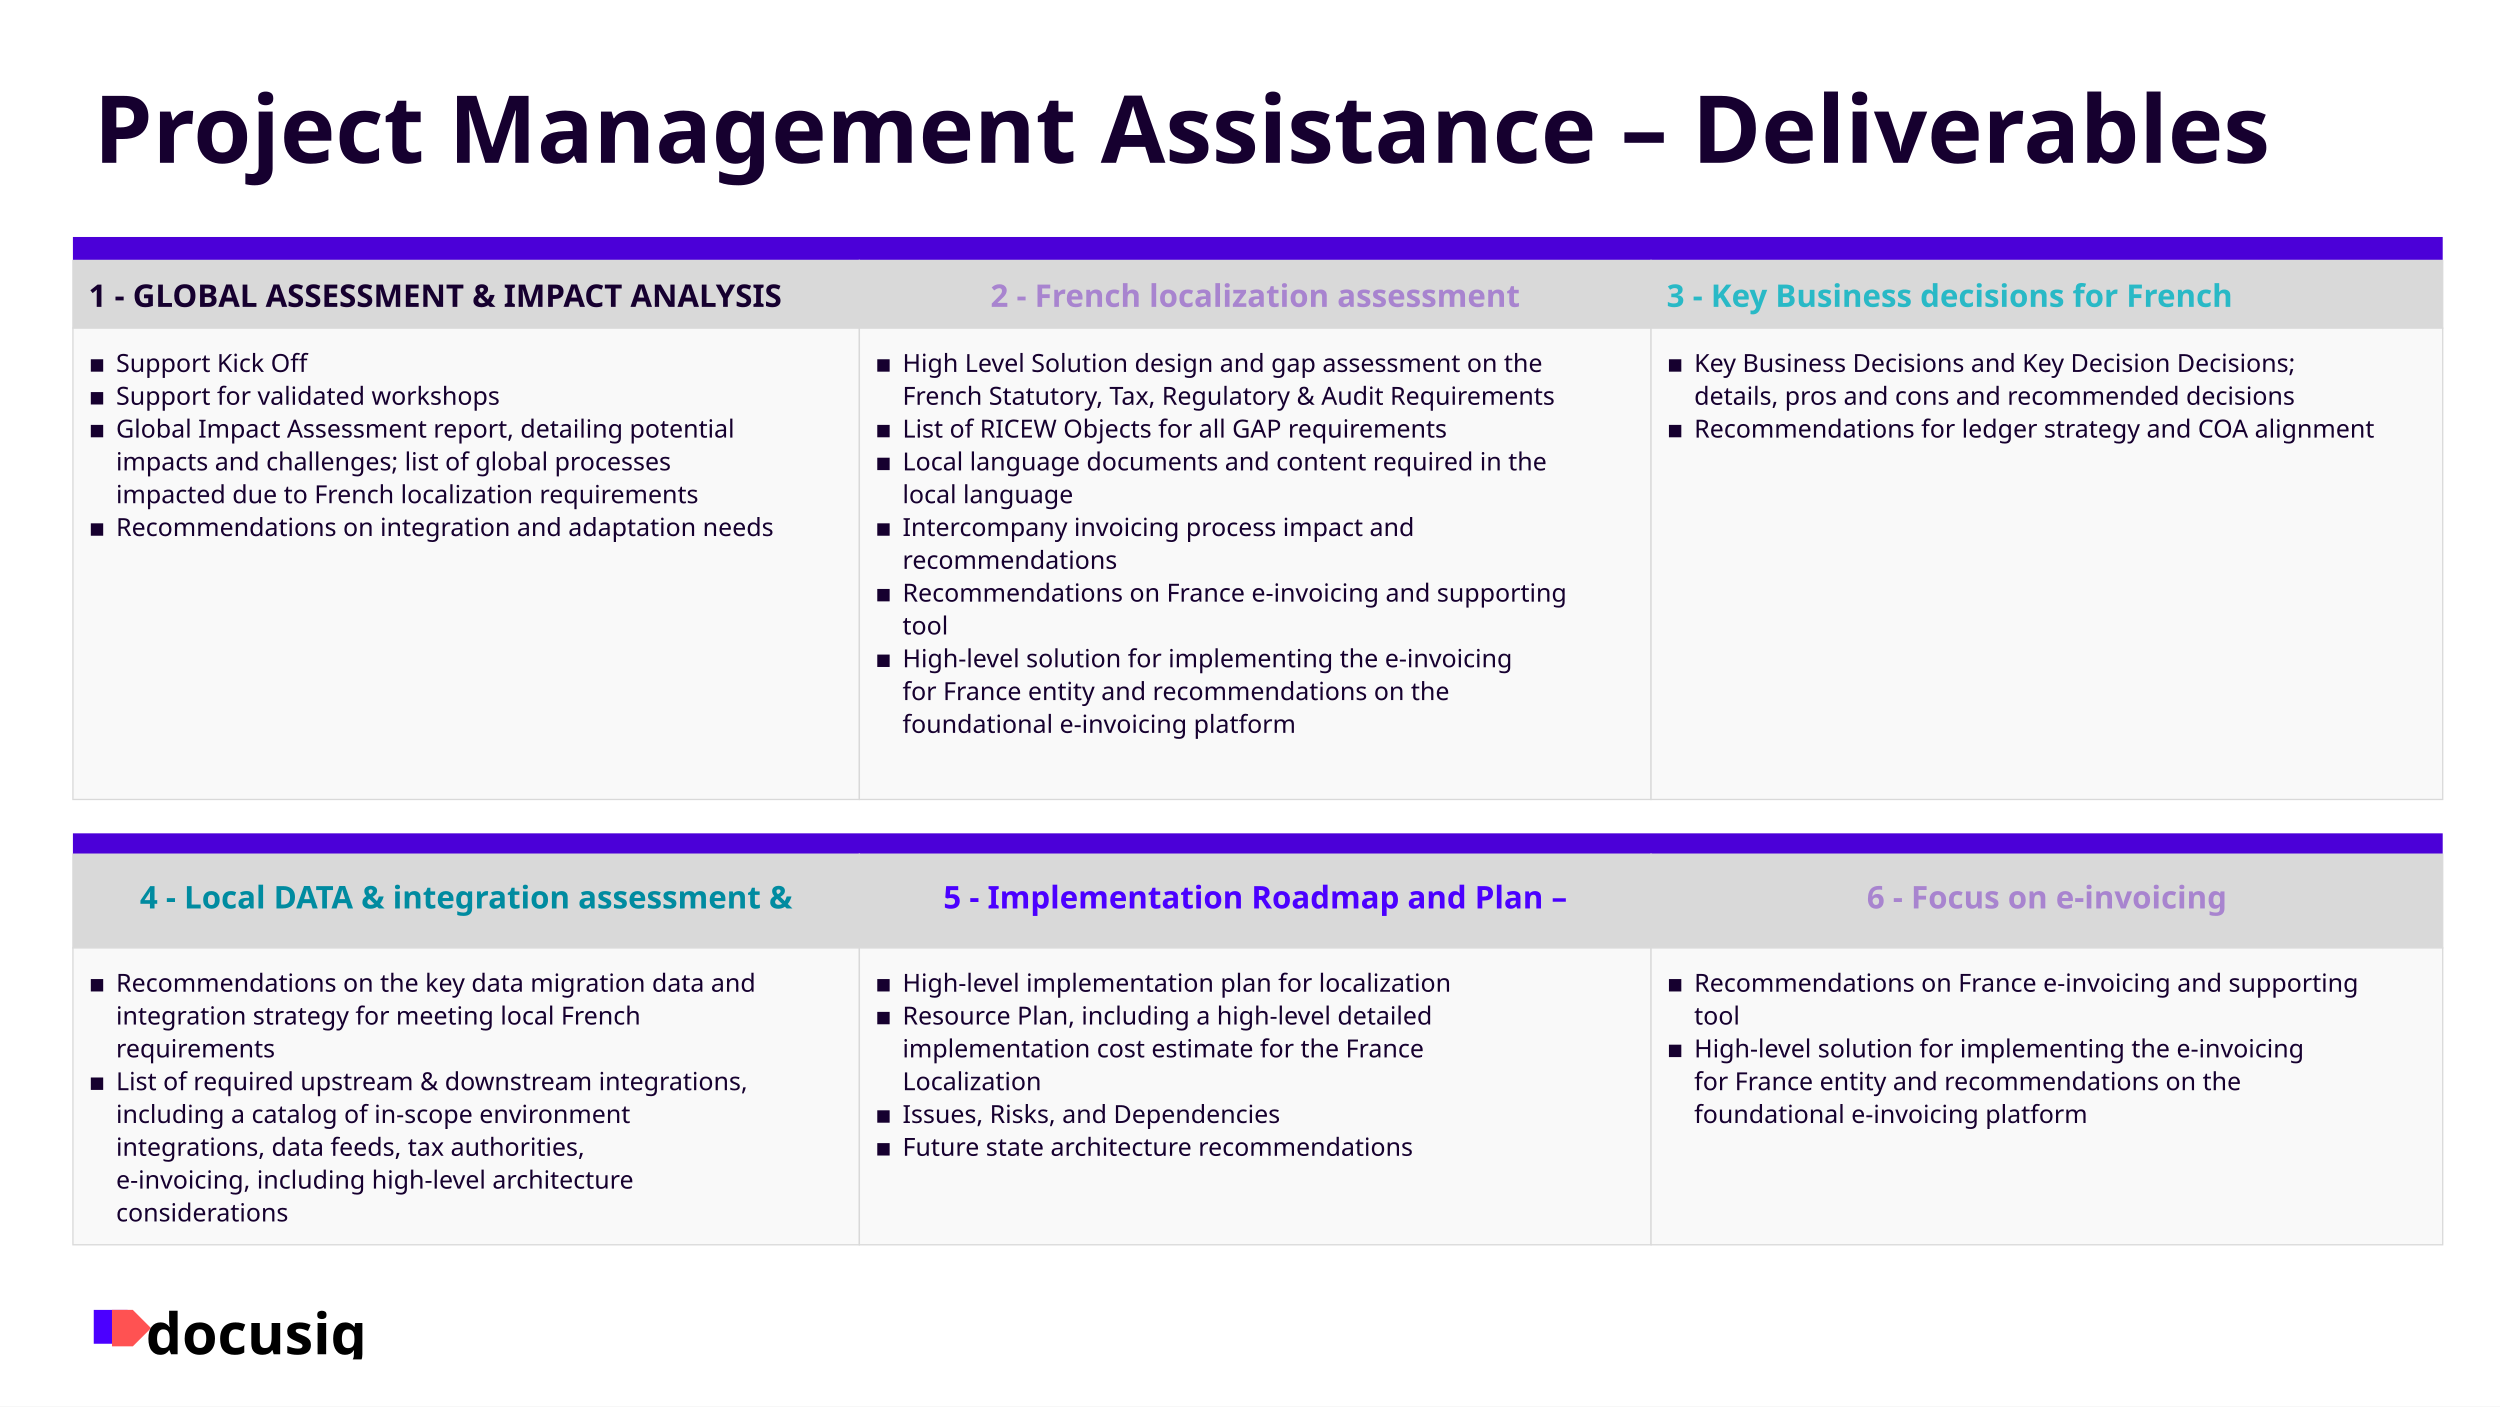
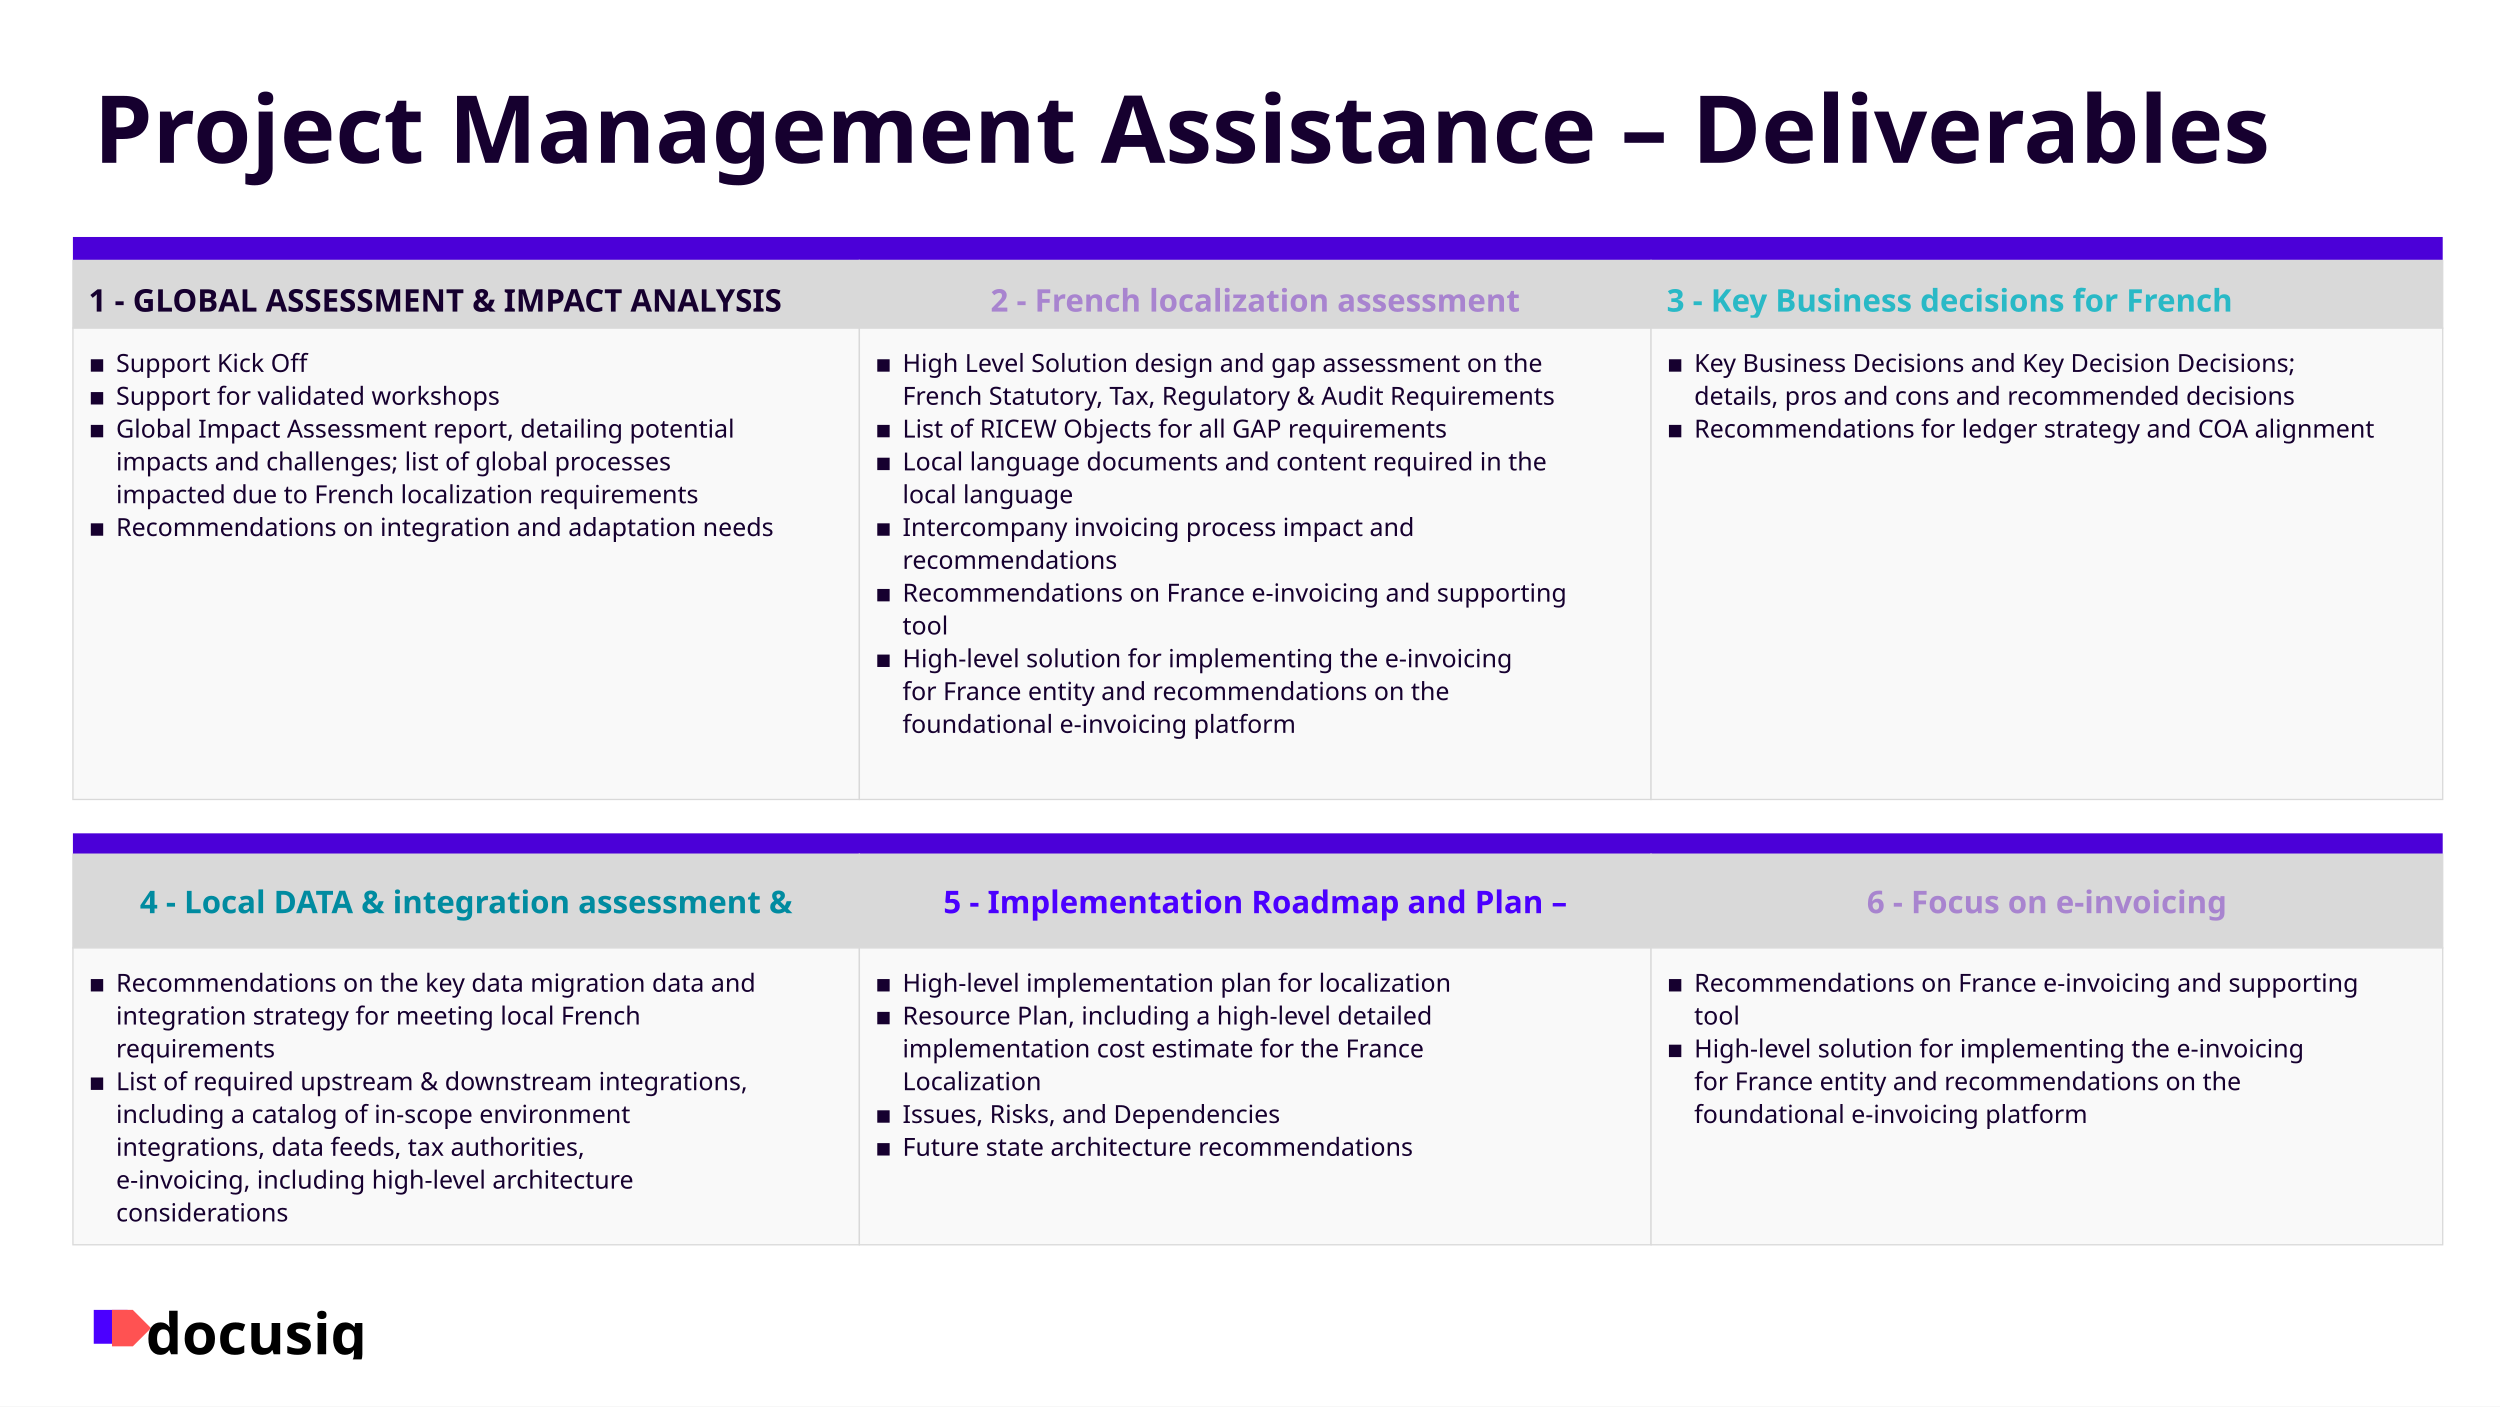
<svg xmlns="http://www.w3.org/2000/svg" width="960" height="540" viewBox="0 0 960 540" xml:lang="en-US">
  <rect width="100%" height="100%" fill="white" />
  <defs>
    <clipPath id="clip89">
      <rect x="58" y="139" width="255.333" height="28" />
    </clipPath>
    <clipPath id="clip90">
      <rect x="353.333" y="139" width="255.333" height="28" />
    </clipPath>
    <clipPath id="clip91">
      <rect x="648.667" y="139" width="255.333" height="28" />
    </clipPath>
    <clipPath id="clip92">
      <rect x="58" y="300" width="255.333" height="28" />
    </clipPath>
    <clipPath id="clip93">
      <rect x="353.333" y="300" width="255.333" height="28" />
    </clipPath>
    <clipPath id="clip94">
      <rect x="640" y="108" width="292" height="14" />
    </clipPath>
    <clipPath id="clip95">
      <rect x="34" y="335" width="290" height="22" />
    </clipPath>
    <clipPath id="clip96">
      <rect x="336" y="335" width="292" height="22" />
    </clipPath>
    <clipPath id="clip97">
      <rect x="56" y="502" width="95" height="20" />
    </clipPath>
  </defs>
  <rect x="0" y="0" width="960" height="540" fill="#FFFFFF" />
  <text y="62.52" text-anchor="start" style="font-family:primary, sans-serif;font-size:36px;fill:#16002F;font-weight:700">
    <tspan x="36">Project Management Assistance – Deliverables</tspan>
  </text>
  <rect x="36" y="114" width="888" height="10" fill="#4B00D8" />
  <rect x="36" y="400" width="888" height="10" fill="#4B00D8" />
  <rect x="46" y="125" width="279.333" height="145" fill="#F9F9F9" stroke="#D9D9D9" stroke-width="1" />
  <rect x="46" y="125" width="5" height="145" fill="#7A2FB5" />
  <g clip-path="url(#clip89)">
    <text y="150.48" text-anchor="start" style="font-family:primary, sans-serif;font-size:14px;fill:#16002F;font-weight:700">
      <tspan x="58">1 - GLOBAL ASSESSMENT &amp; IMPACT</tspan>
    </text>
  </g>
  <text x="64" y="185.12" text-anchor="start" style="font-family:primary, sans-serif;font-size:11px;fill:#16002F">•</text>
  <text x="76.1" y="185.12" text-anchor="start" style="font-family:primary, sans-serif;font-size:11px;fill:#16002F">Support Kick Off</text>
  <text x="64" y="200.12" text-anchor="start" style="font-family:primary, sans-serif;font-size:11px;fill:#16002F">•</text>
  <text x="76.1" y="200.12" text-anchor="start" style="font-family:primary, sans-serif;font-size:11px;fill:#16002F">Support for validated workshops</text>
  <text x="64" y="215.12" text-anchor="start" style="font-family:primary, sans-serif;font-size:11px;fill:#16002F">•</text>
  <text x="76.1" y="215.12" text-anchor="start" style="font-family:primary, sans-serif;font-size:11px;fill:#16002F">Global Impact Assessment report</text>
  <text x="64" y="230.12" text-anchor="start" style="font-family:primary, sans-serif;font-size:11px;fill:#16002F">•</text>
  <text x="76.1" y="230.12" text-anchor="start" style="font-family:primary, sans-serif;font-size:11px;fill:#16002F">Recommendations on integration and</text>
  <text x="76.1" y="245.12" text-anchor="start" style="font-family:primary, sans-serif;font-size:11px;fill:#16002F">adaptation needs</text>
  <rect x="341.333" y="125" width="279.333" height="145" rx="4" fill="#FFFFFF" stroke="#D9D9D9" stroke-width="1" />
  <rect x="341.333" y="125" width="5" height="145" fill="#29B9C6" />
  <g clip-path="url(#clip90)">
    <text y="150.48" text-anchor="start" style="font-family:primary, sans-serif;font-size:14px;fill:#16002F;font-weight:700">
      <tspan x="353.333">2 - French localization</tspan>
    </text>
  </g>
  <text x="359.333" y="185.12" text-anchor="start" style="font-family:primary, sans-serif;font-size:11px;fill:#16002F">•</text>
  <text x="371.433" y="185.12" text-anchor="start" style="font-family:primary, sans-serif;font-size:11px;fill:#16002F">High-Level Solution design and gap</text>
  <text x="371.433" y="200.12" text-anchor="start" style="font-family:primary, sans-serif;font-size:11px;fill:#16002F">assessment</text>
  <text x="359.333" y="215.12" text-anchor="start" style="font-family:primary, sans-serif;font-size:11px;fill:#16002F">•</text>
  <text x="371.433" y="215.12" text-anchor="start" style="font-family:primary, sans-serif;font-size:11px;fill:#16002F">List of RICEW objects for GAP</text>
  <text x="371.433" y="230.12" text-anchor="start" style="font-family:primary, sans-serif;font-size:11px;fill:#16002F">requirements</text>
  <text x="359.333" y="245.12" text-anchor="start" style="font-family:primary, sans-serif;font-size:11px;fill:#16002F">•</text>
  <text x="371.433" y="245.12" text-anchor="start" style="font-family:primary, sans-serif;font-size:11px;fill:#16002F">Local language documents and content</text>
  <text x="359.333" y="260.12" text-anchor="start" style="font-family:primary, sans-serif;font-size:11px;fill:#16002F">•</text>
  <text x="371.433" y="260.12" text-anchor="start" style="font-family:primary, sans-serif;font-size:11px;fill:#16002F">Intercompany invoicing process impact</text>
  <text x="359.333" y="275.12" text-anchor="start" style="font-family:primary, sans-serif;font-size:11px;fill:#16002F">•</text>
  <text x="371.433" y="275.12" text-anchor="start" style="font-family:primary, sans-serif;font-size:11px;fill:#16002F">E-invoicing tool recommendations</text>
  <rect x="636.667" y="125" width="279.333" height="145" rx="4" fill="#FFFFFF" stroke="#D9D9D9" stroke-width="1" />
  <rect x="636.667" y="125" width="5" height="145" fill="#F9F9F9" />
  <g clip-path="url(#clip91)">
    <text y="150.48" text-anchor="start" style="font-family:primary, sans-serif;font-size:14px;fill:#16002F;font-weight:700">
      <tspan x="648.667">3 - Key Business decisions for</tspan>
    </text>
  </g>
  <text x="654.667" y="185.12" text-anchor="start" style="font-family:primary, sans-serif;font-size:11px;fill:#16002F">•</text>
  <text x="666.767" y="185.12" text-anchor="start" style="font-family:primary, sans-serif;font-size:11px;fill:#16002F">KBDs/KDDs with details, pros, cons and</text>
  <text x="666.767" y="200.12" text-anchor="start" style="font-family:primary, sans-serif;font-size:11px;fill:#16002F">recommendations</text>
  <text x="654.667" y="215.12" text-anchor="start" style="font-family:primary, sans-serif;font-size:11px;fill:#16002F">•</text>
  <text x="666.767" y="215.12" text-anchor="start" style="font-family:primary, sans-serif;font-size:11px;fill:#16002F">Ledger strategy and COA alignment</text>
  <text x="666.767" y="230.12" text-anchor="start" style="font-family:primary, sans-serif;font-size:11px;fill:#16002F">recommendations</text>
  <rect x="46" y="286" width="279.333" height="145" fill="#F9F9F9" stroke="#D9D9D9" stroke-width="1" />
  <rect x="46" y="286" width="5" height="145" fill="#F9F9F9" />
  <g clip-path="url(#clip92)">
    <text y="311.48" text-anchor="start" style="font-family:primary, sans-serif;font-size:14px;fill:#16002F;font-weight:700">
      <tspan x="58">4 - Local DATA &amp; integration</tspan>
    </text>
  </g>
  <text x="64" y="346.12" text-anchor="start" style="font-family:primary, sans-serif;font-size:11px;fill:#16002F">•</text>
  <text x="76.1" y="346.12" text-anchor="start" style="font-family:primary, sans-serif;font-size:11px;fill:#16002F">Key data migration recommendations</text>
  <text x="64" y="361.12" text-anchor="start" style="font-family:primary, sans-serif;font-size:11px;fill:#16002F">•</text>
  <text x="76.1" y="361.12" text-anchor="start" style="font-family:primary, sans-serif;font-size:11px;fill:#16002F">List of required upstream/downstream</text>
  <text x="76.1" y="376.12" text-anchor="start" style="font-family:primary, sans-serif;font-size:11px;fill:#16002F">integrations</text>
  <text x="64" y="391.12" text-anchor="start" style="font-family:primary, sans-serif;font-size:11px;fill:#16002F">•</text>
  <text x="76.1" y="391.12" text-anchor="start" style="font-family:primary, sans-serif;font-size:11px;fill:#16002F">High-level architecture considerations</text>
  <rect x="341.333" y="286" width="279.333" height="145" fill="#F9F9F9" stroke="#D9D9D9" stroke-width="1" />
  <rect x="341.333" y="286" width="5" height="145" fill="#F9F9F9" />
  <g clip-path="url(#clip93)">
    <text y="311.48" text-anchor="start" style="font-family:primary, sans-serif;font-size:14px;fill:#16002F;font-weight:700">
      <tspan x="353.333">5 - Implementation Roadmap and</tspan>
    </text>
  </g>
  <text x="359.333" y="346.12" text-anchor="start" style="font-family:primary, sans-serif;font-size:11px;fill:#16002F">•</text>
  <text x="371.433" y="346.12" text-anchor="start" style="font-family:primary, sans-serif;font-size:11px;fill:#16002F">High-level implementation plan</text>
  <text x="359.333" y="361.12" text-anchor="start" style="font-family:primary, sans-serif;font-size:11px;fill:#16002F">•</text>
  <text x="371.433" y="361.12" text-anchor="start" style="font-family:primary, sans-serif;font-size:11px;fill:#16002F">Resource plan and cost estimate</text>
  <text x="359.333" y="376.12" text-anchor="start" style="font-family:primary, sans-serif;font-size:11px;fill:#16002F">•</text>
  <text x="371.433" y="376.12" text-anchor="start" style="font-family:primary, sans-serif;font-size:11px;fill:#16002F">Issues, risks and dependencies</text>
  <text x="359.333" y="391.12" text-anchor="start" style="font-family:primary, sans-serif;font-size:11px;fill:#16002F">•</text>
  <text x="371.433" y="391.12" text-anchor="start" style="font-family:primary, sans-serif;font-size:11px;fill:#16002F">Future state architecture recommendations</text>
  <rect x="636.667" y="286" width="279.333" height="145" fill="#F9F9F9" stroke="#D9D9D9" stroke-width="1" />
  <rect x="636.667" y="286" width="5" height="145" fill="#F9F9F9" />
  <text y="311.48" text-anchor="start" style="font-family:primary, sans-serif;font-size:14px;fill:#16002F;font-weight:700">
    <tspan x="648.667">6 - Focus on e-invoicing</tspan>
  </text>
  <text x="654.667" y="346.12" text-anchor="start" style="font-family:primary, sans-serif;font-size:11px;fill:#16002F">•</text>
  <text x="666.767" y="346.12" text-anchor="start" style="font-family:primary, sans-serif;font-size:11px;fill:#16002F">France e-invoicing and supporting tool</text>
  <text x="666.767" y="361.12" text-anchor="start" style="font-family:primary, sans-serif;font-size:11px;fill:#16002F">recommendations</text>
  <text x="654.667" y="376.12" text-anchor="start" style="font-family:primary, sans-serif;font-size:11px;fill:#16002F">•</text>
  <text x="666.767" y="376.12" text-anchor="start" style="font-family:primary, sans-serif;font-size:11px;fill:#16002F">High-level solution and foundational</text>
  <text x="666.767" y="391.12" text-anchor="start" style="font-family:primary, sans-serif;font-size:11px;fill:#16002F">platform recommendations</text>
  <rect x="24" y="88" width="912" height="400" fill="#FFFFFF" />
  <rect x="28" y="91" width="910" height="9" fill="#4B00D8" />
  <rect x="28" y="100" width="302" height="26" fill="#D9D9D9" stroke="#D9D9D9" stroke-width="0.5" />
  <rect x="330" y="100" width="304" height="26" fill="#D9D9D9" stroke="#D9D9D9" stroke-width="0.5" />
  <rect x="634" y="100" width="304" height="26" fill="#D9D9D9" stroke="#D9D9D9" stroke-width="0.5" />
  <rect x="28" y="126" width="302" height="181" fill="#F9F9F9" stroke="#D9D9D9" stroke-width="0.5" />
  <rect x="330" y="126" width="304" height="181" fill="#F9F9F9" stroke="#D9D9D9" stroke-width="0.5" />
  <rect x="634" y="126" width="304" height="181" fill="#F9F9F9" stroke="#D9D9D9" stroke-width="0.5" />
-   <text y="117.84" text-anchor="start" style="font-family:primary, sans-serif;font-size:12px;fill:#16002F;font-weight:700">
+   <text y="115" text-anchor="start" dominant-baseline="central" style="font-family:primary, sans-serif;font-size:12px;fill:#16002F;font-weight:700">
    <tspan x="34">1 - GLOBAL ASSESSMENT &amp; IMPACT ANALYSIS</tspan>
  </text>
-   <text y="117.84" text-anchor="middle" style="font-family:primary, sans-serif;font-size:12px;fill:#A884CF;font-weight:700">
+   <text y="115" text-anchor="middle" dominant-baseline="central" style="font-family:primary, sans-serif;font-size:12px;fill:#A884CF;font-weight:700">
    <tspan x="482">2 - French localization assessment</tspan>
  </text>
  <g clip-path="url(#clip94)">
-     <text y="117.84" text-anchor="start" style="font-family:primary, sans-serif;font-size:12px;fill:#29B9C6;font-weight:700">
+     <text y="115" text-anchor="start" dominant-baseline="central" style="font-family:primary, sans-serif;font-size:12px;fill:#29B9C6;font-weight:700">
      <tspan x="640">3 - Key Business decisions for French</tspan>
    </text>
  </g>
  <text x="34" y="142.832" text-anchor="start" style="font-family:primary, sans-serif;font-size:9.6px;fill:#16002F">▪</text>
  <text x="44.56" y="142.832" text-anchor="start" style="font-family:primary, sans-serif;font-size:9.6px;fill:#16002F">Support Kick Off</text>
  <text x="34" y="155.432" text-anchor="start" style="font-family:primary, sans-serif;font-size:9.6px;fill:#16002F">▪</text>
  <text x="44.56" y="155.432" text-anchor="start" style="font-family:primary, sans-serif;font-size:9.6px;fill:#16002F">Support for validated workshops</text>
  <text x="34" y="168.032" text-anchor="start" style="font-family:primary, sans-serif;font-size:9.6px;fill:#16002F">▪</text>
  <text x="44.56" y="168.032" text-anchor="start" style="font-family:primary, sans-serif;font-size:9.6px;fill:#16002F">Global Impact Assessment report, detailing potential</text>
  <text x="44.56" y="180.632" text-anchor="start" style="font-family:primary, sans-serif;font-size:9.6px;fill:#16002F">impacts and challenges; list of global processes</text>
  <text x="44.56" y="193.232" text-anchor="start" style="font-family:primary, sans-serif;font-size:9.6px;fill:#16002F">impacted due to French localization requirements</text>
  <text x="34" y="205.832" text-anchor="start" style="font-family:primary, sans-serif;font-size:9.6px;fill:#16002F">▪</text>
  <text x="44.56" y="205.832" text-anchor="start" style="font-family:primary, sans-serif;font-size:9.6px;fill:#16002F">Recommendations on integration and adaptation needs</text>
  <text x="336" y="142.832" text-anchor="start" style="font-family:primary, sans-serif;font-size:9.6px;fill:#16002F">▪</text>
  <text x="346.56" y="142.832" text-anchor="start" style="font-family:primary, sans-serif;font-size:9.6px;fill:#16002F">High Level Solution design and gap assessment on the</text>
  <text x="346.56" y="155.432" text-anchor="start" style="font-family:primary, sans-serif;font-size:9.6px;fill:#16002F">French Statutory, Tax, Regulatory &amp; Audit Requirements</text>
  <text x="336" y="168.032" text-anchor="start" style="font-family:primary, sans-serif;font-size:9.6px;fill:#16002F">▪</text>
  <text x="346.56" y="168.032" text-anchor="start" style="font-family:primary, sans-serif;font-size:9.6px;fill:#16002F">List of RICEW Objects for all GAP requirements</text>
  <text x="336" y="180.632" text-anchor="start" style="font-family:primary, sans-serif;font-size:9.6px;fill:#16002F">▪</text>
  <text x="346.56" y="180.632" text-anchor="start" style="font-family:primary, sans-serif;font-size:9.6px;fill:#16002F">Local language documents and content required in the</text>
  <text x="346.56" y="193.232" text-anchor="start" style="font-family:primary, sans-serif;font-size:9.6px;fill:#16002F">local language</text>
  <text x="336" y="205.832" text-anchor="start" style="font-family:primary, sans-serif;font-size:9.6px;fill:#16002F">▪</text>
  <text x="346.56" y="205.832" text-anchor="start" style="font-family:primary, sans-serif;font-size:9.6px;fill:#16002F">Intercompany invoicing process impact and</text>
  <text x="346.56" y="218.432" text-anchor="start" style="font-family:primary, sans-serif;font-size:9.6px;fill:#16002F">recommendations</text>
  <text x="336" y="231.032" text-anchor="start" style="font-family:primary, sans-serif;font-size:9.6px;fill:#16002F">▪</text>
  <text x="346.56" y="231.032" text-anchor="start" style="font-family:primary, sans-serif;font-size:9.6px;fill:#16002F">Recommendations on France e-invoicing and supporting</text>
  <text x="346.56" y="243.632" text-anchor="start" style="font-family:primary, sans-serif;font-size:9.6px;fill:#16002F">tool</text>
  <text x="336" y="256.232" text-anchor="start" style="font-family:primary, sans-serif;font-size:9.6px;fill:#16002F">▪</text>
  <text x="346.56" y="256.232" text-anchor="start" style="font-family:primary, sans-serif;font-size:9.6px;fill:#16002F">High-level solution for implementing the e-invoicing</text>
  <text x="346.56" y="268.832" text-anchor="start" style="font-family:primary, sans-serif;font-size:9.6px;fill:#16002F">for France entity and recommendations on the</text>
  <text x="346.56" y="281.432" text-anchor="start" style="font-family:primary, sans-serif;font-size:9.6px;fill:#16002F">foundational e-invoicing platform</text>
  <text x="640" y="142.832" text-anchor="start" style="font-family:primary, sans-serif;font-size:9.6px;fill:#16002F">▪</text>
  <text x="650.56" y="142.832" text-anchor="start" style="font-family:primary, sans-serif;font-size:9.6px;fill:#16002F">Key Business Decisions and Key Decision Decisions;</text>
  <text x="650.56" y="155.432" text-anchor="start" style="font-family:primary, sans-serif;font-size:9.6px;fill:#16002F">details, pros and cons and recommended decisions</text>
  <text x="640" y="168.032" text-anchor="start" style="font-family:primary, sans-serif;font-size:9.6px;fill:#16002F">▪</text>
  <text x="650.56" y="168.032" text-anchor="start" style="font-family:primary, sans-serif;font-size:9.6px;fill:#16002F">Recommendations for ledger strategy and COA alignment</text>
  <rect x="28" y="320" width="910" height="8" fill="#4B00D8" />
  <rect x="28" y="328" width="302" height="36" fill="#D9D9D9" stroke="#D9D9D9" stroke-width="0.5" />
  <rect x="330" y="328" width="304" height="36" fill="#D9D9D9" stroke="#D9D9D9" stroke-width="0.5" />
  <rect x="634" y="328" width="304" height="36" fill="#D9D9D9" stroke="#D9D9D9" stroke-width="0.5" />
  <rect x="28" y="364" width="302" height="114" fill="#F9F9F9" stroke="#D9D9D9" stroke-width="0.5" />
  <rect x="330" y="364" width="304" height="114" fill="#F9F9F9" stroke="#D9D9D9" stroke-width="0.5" />
  <rect x="634" y="364" width="304" height="114" fill="#F9F9F9" stroke="#D9D9D9" stroke-width="0.5" />
  <g clip-path="url(#clip95)">
-     <text y="348.84" text-anchor="middle" style="font-family:primary, sans-serif;font-size:12px;fill:#008BA0;font-weight:700">
+     <text y="346" text-anchor="middle" dominant-baseline="central" style="font-family:primary, sans-serif;font-size:12px;fill:#008BA0;font-weight:700">
      <tspan x="179">4 - Local DATA &amp; integration assessment &amp;</tspan>
    </text>
  </g>
  <g clip-path="url(#clip96)">
-     <text y="348.84" text-anchor="middle" style="font-family:primary, sans-serif;font-size:12px;fill:#4B00FF;font-weight:700">
+     <text y="346" text-anchor="middle" dominant-baseline="central" style="font-family:primary, sans-serif;font-size:12px;fill:#4B00FF;font-weight:700">
      <tspan x="482">5 - Implementation Roadmap and Plan –</tspan>
    </text>
  </g>
-   <text y="348.84" text-anchor="middle" style="font-family:primary, sans-serif;font-size:12px;fill:#A884CF;font-weight:700">
+   <text y="346" text-anchor="middle" dominant-baseline="central" style="font-family:primary, sans-serif;font-size:12px;fill:#A884CF;font-weight:700">
    <tspan x="786">6 - Focus on e-invoicing</tspan>
  </text>
  <text x="34" y="380.832" text-anchor="start" style="font-family:primary, sans-serif;font-size:9.6px;fill:#16002F">▪</text>
  <text x="44.56" y="380.832" text-anchor="start" style="font-family:primary, sans-serif;font-size:9.6px;fill:#16002F">Recommendations on the key data migration data and</text>
  <text x="44.56" y="393.432" text-anchor="start" style="font-family:primary, sans-serif;font-size:9.6px;fill:#16002F">integration strategy for meeting local French</text>
  <text x="44.56" y="406.032" text-anchor="start" style="font-family:primary, sans-serif;font-size:9.6px;fill:#16002F">requirements</text>
  <text x="34" y="418.632" text-anchor="start" style="font-family:primary, sans-serif;font-size:9.6px;fill:#16002F">▪</text>
  <text x="44.56" y="418.632" text-anchor="start" style="font-family:primary, sans-serif;font-size:9.6px;fill:#16002F">List of required upstream &amp; downstream integrations,</text>
  <text x="44.56" y="431.232" text-anchor="start" style="font-family:primary, sans-serif;font-size:9.6px;fill:#16002F">including a catalog of in-scope environment</text>
  <text x="44.56" y="443.832" text-anchor="start" style="font-family:primary, sans-serif;font-size:9.6px;fill:#16002F">integrations, data feeds, tax authorities,</text>
  <text x="44.56" y="456.432" text-anchor="start" style="font-family:primary, sans-serif;font-size:9.6px;fill:#16002F">e-invoicing, including high-level architecture</text>
  <text x="44.56" y="469.032" text-anchor="start" style="font-family:primary, sans-serif;font-size:9.6px;fill:#16002F">considerations</text>
  <text x="336" y="380.832" text-anchor="start" style="font-family:primary, sans-serif;font-size:9.6px;fill:#16002F">▪</text>
  <text x="346.56" y="380.832" text-anchor="start" style="font-family:primary, sans-serif;font-size:9.6px;fill:#16002F">High-level implementation plan for localization</text>
  <text x="336" y="393.432" text-anchor="start" style="font-family:primary, sans-serif;font-size:9.6px;fill:#16002F">▪</text>
  <text x="346.56" y="393.432" text-anchor="start" style="font-family:primary, sans-serif;font-size:9.6px;fill:#16002F">Resource Plan, including a high-level detailed</text>
  <text x="346.56" y="406.032" text-anchor="start" style="font-family:primary, sans-serif;font-size:9.6px;fill:#16002F">implementation cost estimate for the France</text>
  <text x="346.56" y="418.632" text-anchor="start" style="font-family:primary, sans-serif;font-size:9.6px;fill:#16002F">Localization</text>
  <text x="336" y="431.232" text-anchor="start" style="font-family:primary, sans-serif;font-size:9.6px;fill:#16002F">▪</text>
  <text x="346.56" y="431.232" text-anchor="start" style="font-family:primary, sans-serif;font-size:9.6px;fill:#16002F">Issues, Risks, and Dependencies</text>
  <text x="336" y="443.832" text-anchor="start" style="font-family:primary, sans-serif;font-size:9.6px;fill:#16002F">▪</text>
  <text x="346.56" y="443.832" text-anchor="start" style="font-family:primary, sans-serif;font-size:9.6px;fill:#16002F">Future state architecture recommendations</text>
  <text x="640" y="380.832" text-anchor="start" style="font-family:primary, sans-serif;font-size:9.6px;fill:#16002F">▪</text>
  <text x="650.56" y="380.832" text-anchor="start" style="font-family:primary, sans-serif;font-size:9.6px;fill:#16002F">Recommendations on France e-invoicing and supporting</text>
  <text x="650.56" y="393.432" text-anchor="start" style="font-family:primary, sans-serif;font-size:9.6px;fill:#16002F">tool</text>
  <text x="640" y="406.032" text-anchor="start" style="font-family:primary, sans-serif;font-size:9.6px;fill:#16002F">▪</text>
  <text x="650.56" y="406.032" text-anchor="start" style="font-family:primary, sans-serif;font-size:9.6px;fill:#16002F">High-level solution for implementing the e-invoicing</text>
  <text x="650.56" y="418.632" text-anchor="start" style="font-family:primary, sans-serif;font-size:9.6px;fill:#16002F">for France entity and recommendations on the</text>
  <text x="650.56" y="431.232" text-anchor="start" style="font-family:primary, sans-serif;font-size:9.6px;fill:#16002F">foundational e-invoicing platform</text>
  <rect x="36" y="503" width="13" height="13" fill="#4B00FF" />
  <path d="M43,503 L51,503 L58,510 L51,517 L43,517 Z" fill="#FF5252" />
  <g clip-path="url(#clip97)">
    <text y="520.04" text-anchor="start" style="font-family:primary, sans-serif;font-size:22px;fill:#000000;font-weight:700">
      <tspan x="56">docusig</tspan>
      <tspan x="56" dy="27.5">n.</tspan>
    </text>
  </g>
</svg>
